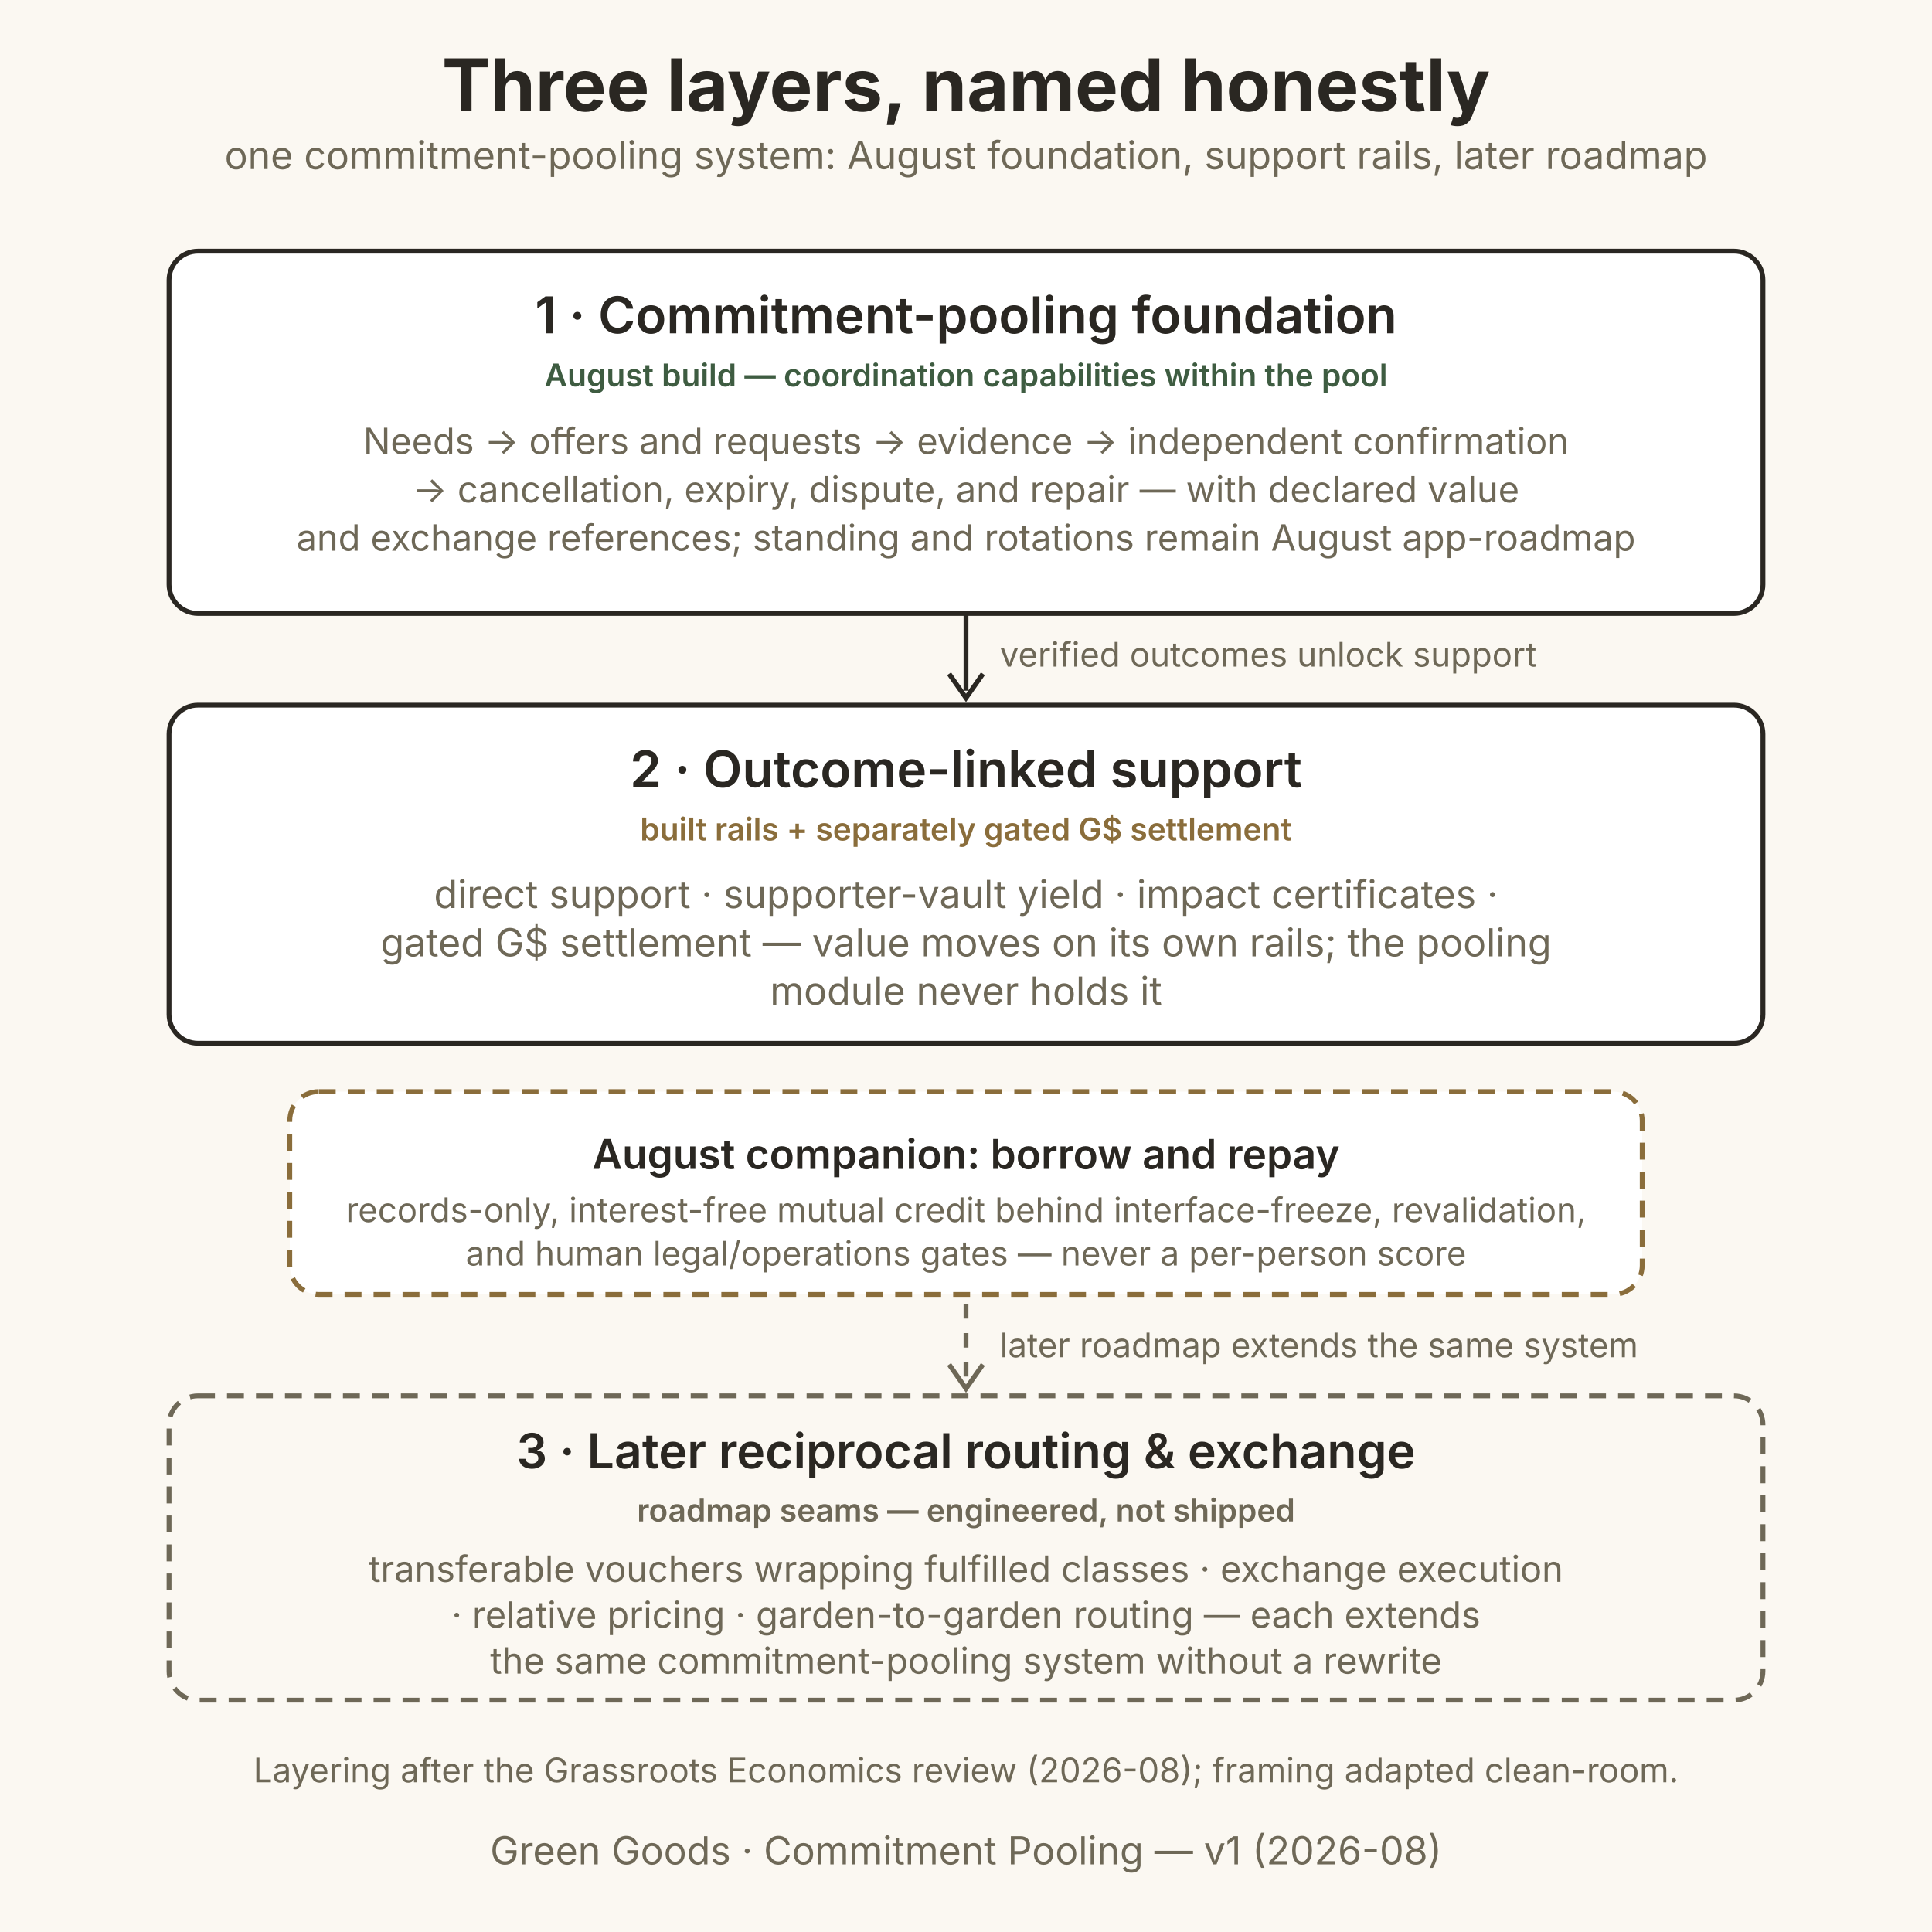
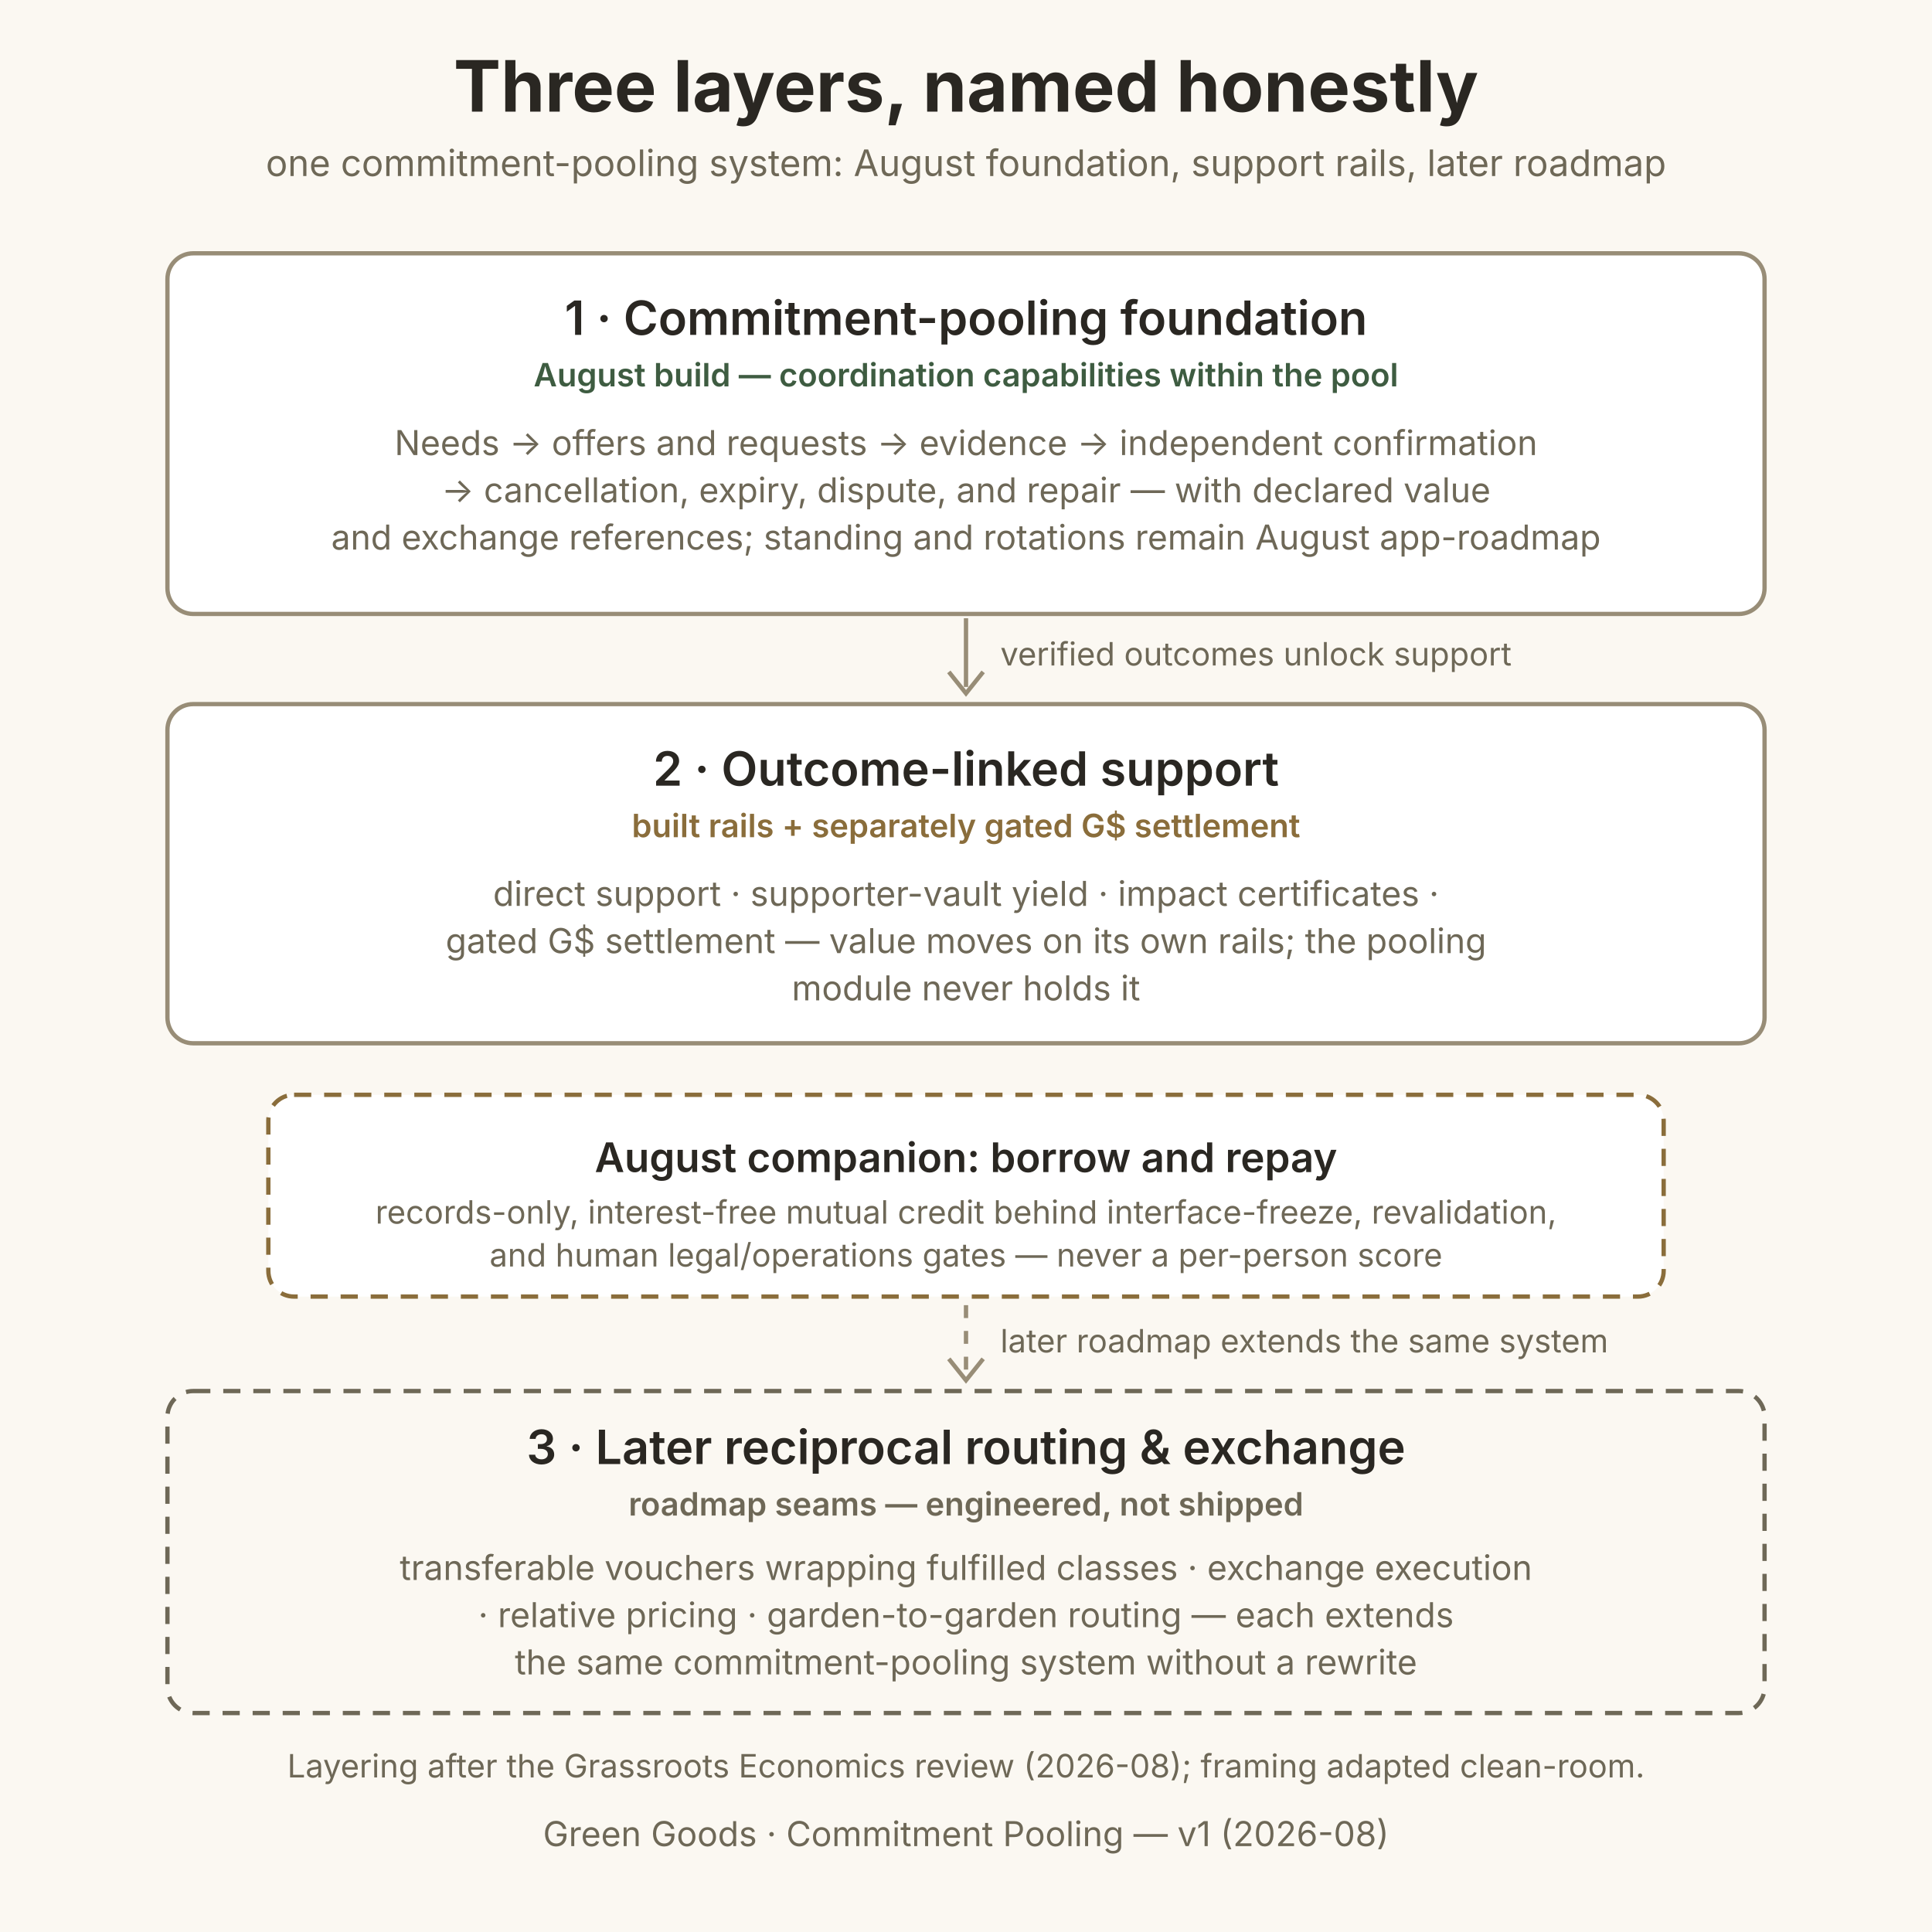
- <svg xmlns="http://www.w3.org/2000/svg" width="1600" height="1600" viewBox="0 0 800 800" font-family="Inter, 'Helvetica Neue', Arial, sans-serif" role="img" aria-labelledby="layers-title layers-desc">
-   <rect x="0" y="0" width="800" height="800" fill="#FBF8F2" />
-   <text x="400" y="46" text-anchor="middle" font-size="30" font-weight="700" fill="#2A2722">Three layers, named honestly</text>
-   <text x="400" y="70" text-anchor="middle" font-size="16" fill="#6E6857">one commitment-pooling system: August foundation, support rails, later roadmap</text>
+ <svg xmlns="http://www.w3.org/2000/svg" width="1800" height="1800" viewBox="0 0 900 900" font-family="Inter, 'Helvetica Neue', Arial, sans-serif" role="img" aria-labelledby="layers-title layers-desc">
+   <rect x="0" y="0" width="900" height="900" fill="#FBF8F2" />
+   <text x="450" y="52" text-anchor="middle" font-size="33" font-weight="700" fill="#2A2722">Three layers, named honestly</text>
+   <text x="450" y="82" text-anchor="middle" font-size="17" fill="#6E6857">one commitment-pooling system: August foundation, support rails, later roadmap</text>
  <g>
-     <rect x="70" y="104" width="660" height="150" rx="12" fill="#FFFFFF" stroke="#2A2722" stroke-width="2" />
-     <text x="400" y="138" text-anchor="middle" font-size="21" font-weight="600" fill="#2A2722">1 · Commitment-pooling foundation</text>
-     <text x="400" y="160" text-anchor="middle" font-size="13" font-weight="600" fill="#3E5C41">August build — coordination capabilities within the pool</text>
-     <text x="400" y="188" text-anchor="middle" font-size="15" fill="#6E6857">Needs → offers and requests → evidence → independent confirmation</text>
-     <text x="400" y="208" text-anchor="middle" font-size="15" fill="#6E6857">→ cancellation, expiry, dispute, and repair — with declared value</text>
-     <text x="400" y="228" text-anchor="middle" font-size="15" fill="#6E6857">and exchange references; standing and rotations remain August app-roadmap</text>
+     <rect x="78" y="118" width="744" height="168" rx="12" fill="#FFFFFF" stroke="#988D77" stroke-width="2" />
+     <text x="450" y="156" text-anchor="middle" font-size="22" font-weight="600" fill="#2A2722">1 · Commitment-pooling foundation</text>
+     <text x="450" y="180" text-anchor="middle" font-size="15" font-weight="600" fill="#3E5C41">August build — coordination capabilities within the pool</text>
+     <text x="450" y="212" text-anchor="middle" font-size="16" fill="#6E6857">Needs → offers and requests → evidence → independent confirmation</text>
+     <text x="450" y="234" text-anchor="middle" font-size="16" fill="#6E6857">→ cancellation, expiry, dispute, and repair — with declared value</text>
+     <text x="450" y="256" text-anchor="middle" font-size="16" fill="#6E6857">and exchange references; standing and rotations remain August app-roadmap</text>
  </g>
-   <path d="M400 254 L400 286" stroke="#2A2722" stroke-width="2" fill="none" />
-   <path d="M393 279 L400 289 L407 279" stroke="#2A2722" stroke-width="2" fill="none" />
-   <text x="414" y="276" font-size="14" fill="#6E6857">verified outcomes unlock support</text>
+   <path d="M450 288 L450 320" stroke="#988D77" stroke-width="2" fill="none" />
+   <path d="M442 313 L450 323 L458 313" stroke="#988D77" stroke-width="2" fill="none" />
+   <text x="466" y="310" font-size="15" fill="#6E6857">verified outcomes unlock support</text>
  <g>
-     <rect x="70" y="292" width="660" height="140" rx="12" fill="#FFFFFF" stroke="#2A2722" stroke-width="2" />
-     <text x="400" y="326" text-anchor="middle" font-size="21" font-weight="600" fill="#2A2722">2 · Outcome-linked support</text>
-     <text x="400" y="348" text-anchor="middle" font-size="13" font-weight="600" fill="#8A6D3B">built rails + separately gated G$ settlement</text>
-     <text x="400" y="376" text-anchor="middle" font-size="16" fill="#6E6857">direct support · supporter-vault yield · impact certificates ·</text>
-     <text x="400" y="396" text-anchor="middle" font-size="16" fill="#6E6857">gated G$ settlement — value moves on its own rails; the pooling</text>
-     <text x="400" y="416" text-anchor="middle" font-size="16" fill="#6E6857">module never holds it</text>
+     <rect x="78" y="328" width="744" height="158" rx="12" fill="#FFFFFF" stroke="#988D77" stroke-width="2" />
+     <text x="450" y="366" text-anchor="middle" font-size="22" font-weight="600" fill="#2A2722">2 · Outcome-linked support</text>
+     <text x="450" y="390" text-anchor="middle" font-size="15" font-weight="600" fill="#8A6D3B">built rails + separately gated G$ settlement</text>
+     <text x="450" y="422" text-anchor="middle" font-size="16" fill="#6E6857">direct support · supporter-vault yield · impact certificates ·</text>
+     <text x="450" y="444" text-anchor="middle" font-size="16" fill="#6E6857">gated G$ settlement — value moves on its own rails; the pooling</text>
+     <text x="450" y="466" text-anchor="middle" font-size="16" fill="#6E6857">module never holds it</text>
  </g>
  <g>
-     <rect x="120" y="452" width="560" height="84" rx="12" fill="#FFFFFF" stroke="#8A6D3B" stroke-width="2" stroke-dasharray="7 5" />
-     <text x="400" y="484" text-anchor="middle" font-size="17" font-weight="600" fill="#2A2722">August companion: borrow and repay</text>
-     <text x="400" y="506" text-anchor="middle" font-size="14" fill="#6E6857">records-only, interest-free mutual credit behind interface-freeze, revalidation,</text>
-     <text x="400" y="524" text-anchor="middle" font-size="14" fill="#6E6857">and human legal/operations gates — never a per-person score</text>
+     <rect x="125" y="510" width="650" height="94" rx="12" fill="#FFFFFF" stroke="#8A6D3B" stroke-width="2" stroke-dasharray="8 6" />
+     <text x="450" y="546" text-anchor="middle" font-size="19" font-weight="600" fill="#2A2722">August companion: borrow and repay</text>
+     <text x="450" y="570" text-anchor="middle" font-size="15" fill="#6E6857">records-only, interest-free mutual credit behind interface-freeze, revalidation,</text>
+     <text x="450" y="590" text-anchor="middle" font-size="15" fill="#6E6857">and human legal/operations gates — never a per-person score</text>
  </g>
-   <path d="M400 540 L400 572" stroke="#6E6857" stroke-width="2" stroke-dasharray="6 6" fill="none" />
-   <path d="M393 565 L400 575 L407 565" stroke="#6E6857" stroke-width="2" fill="none" />
-   <text x="414" y="562" font-size="14" fill="#6E6857">later roadmap extends the same system</text>
+   <path d="M450 608 L450 640" stroke="#988D77" stroke-width="2" stroke-dasharray="6 6" fill="none" />
+   <path d="M442 633 L450 643 L458 633" stroke="#988D77" stroke-width="2" fill="none" />
+   <text x="466" y="630" font-size="15" fill="#6E6857">later roadmap extends the same system</text>
  <g>
-     <rect x="70" y="578" width="660" height="126" rx="12" fill="#FBF8F2" stroke="#6E6857" stroke-width="2" stroke-dasharray="7 5" />
-     <text x="400" y="608" text-anchor="middle" font-size="20" font-weight="600" fill="#2A2722">3 · Later reciprocal routing &amp; exchange</text>
-     <text x="400" y="630" text-anchor="middle" font-size="13" font-weight="600" fill="#6E6857">roadmap seams — engineered, not shipped</text>
-     <text x="400" y="655" text-anchor="middle" font-size="15" fill="#6E6857">transferable vouchers wrapping fulfilled classes · exchange execution</text>
-     <text x="400" y="674" text-anchor="middle" font-size="15" fill="#6E6857">· relative pricing · garden-to-garden routing — each extends</text>
-     <text x="400" y="693" text-anchor="middle" font-size="15" fill="#6E6857">the same commitment-pooling system without a rewrite</text>
+     <rect x="78" y="648" width="744" height="150" rx="12" fill="#FBF8F2" stroke="#6E6857" stroke-width="2" stroke-dasharray="8 6" />
+     <text x="450" y="682" text-anchor="middle" font-size="22" font-weight="600" fill="#2A2722">3 · Later reciprocal routing &amp; exchange</text>
+     <text x="450" y="706" text-anchor="middle" font-size="15" font-weight="600" fill="#6E6857">roadmap seams — engineered, not shipped</text>
+     <text x="450" y="736" text-anchor="middle" font-size="16" fill="#6E6857">transferable vouchers wrapping fulfilled classes · exchange execution</text>
+     <text x="450" y="758" text-anchor="middle" font-size="16" fill="#6E6857">· relative pricing · garden-to-garden routing — each extends</text>
+     <text x="450" y="780" text-anchor="middle" font-size="16" fill="#6E6857">the same commitment-pooling system without a rewrite</text>
  </g>
-   <text x="400" y="738" text-anchor="middle" font-size="14" fill="#6E6857">Layering after the Grassroots Economics review (2026-08); framing adapted clean-room.</text>
-   <text x="400" y="772" text-anchor="middle" font-size="16" fill="#6E6857">Green Goods · Commitment Pooling — v1 (2026-08)</text>
+   <text x="450" y="828" text-anchor="middle" font-size="15" fill="#6E6857">Layering after the Grassroots Economics review (2026-08); framing adapted clean-room.</text>
+   <text x="450" y="860" text-anchor="middle" font-size="16" fill="#6E6857">Green Goods · Commitment Pooling — v1 (2026-08)</text>
</svg>
